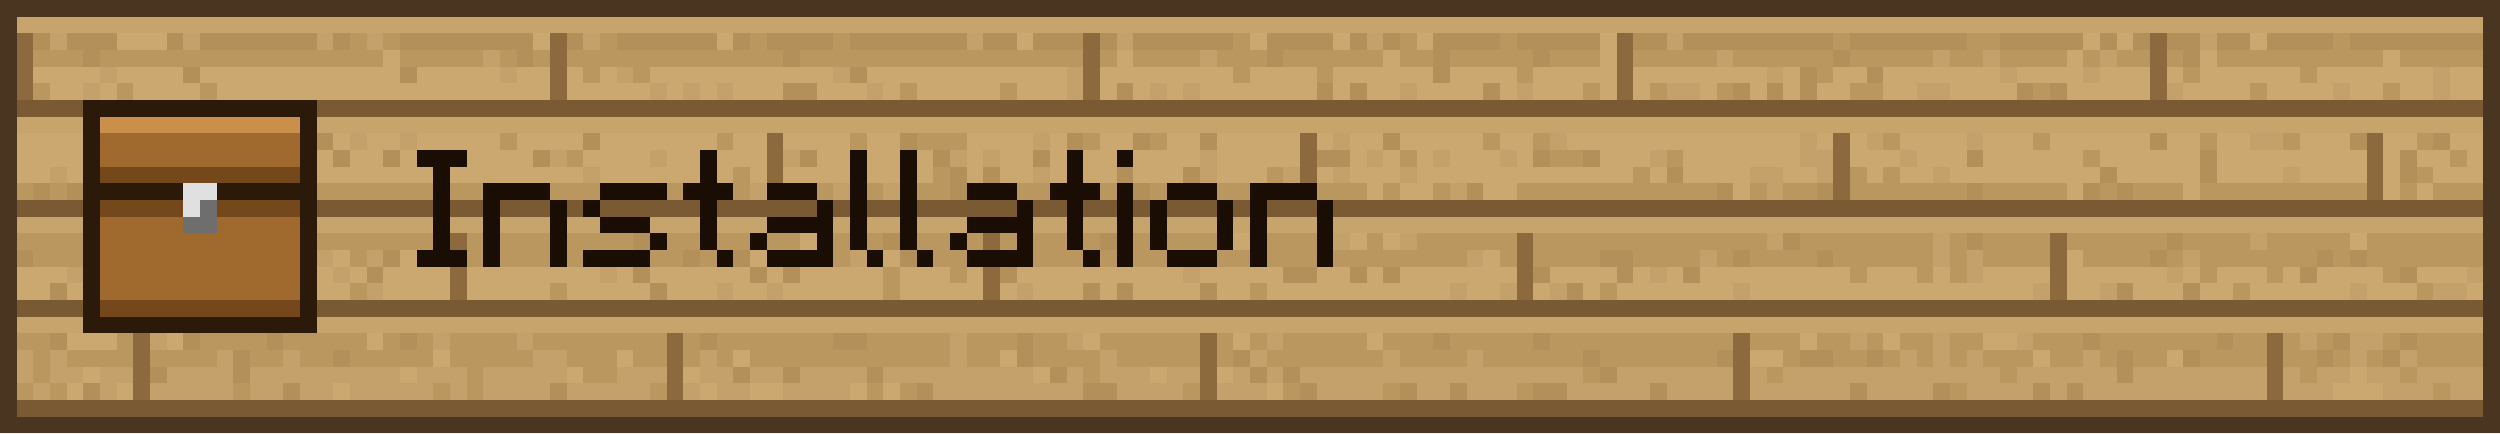
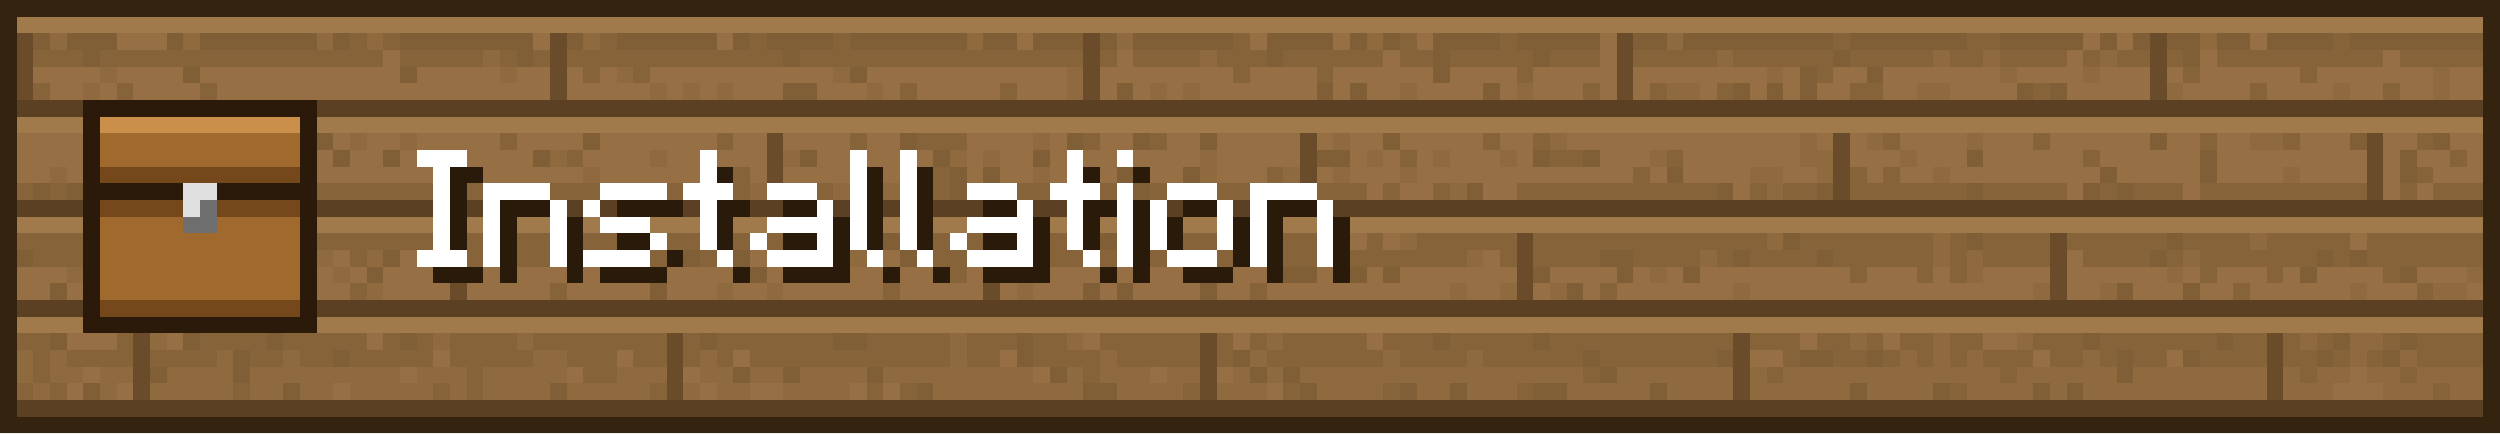
<svg xmlns="http://www.w3.org/2000/svg" width="300" height="52" viewBox="0 0 150 26" shape-rendering="crispEdges">
-   <path fill="#4a3520" d="M0 0h150v1h-150zM0 1h1v1h-1zM149 1h1v1h-1zM0 2h1v1h-1zM149 2h1v1h-1zM0 3h1v1h-1zM149 3h1v1h-1zM0 4h1v1h-1zM149 4h1v1h-1zM0 5h1v1h-1zM149 5h1v1h-1zM0 6h1v1h-1zM149 6h1v1h-1zM0 7h1v1h-1zM149 7h1v1h-1zM0 8h1v1h-1zM149 8h1v1h-1zM0 9h1v1h-1zM149 9h1v1h-1zM0 10h1v1h-1zM149 10h1v1h-1zM0 11h1v1h-1zM149 11h1v1h-1zM0 12h1v1h-1zM149 12h1v1h-1zM0 13h1v1h-1zM149 13h1v1h-1zM0 14h1v1h-1zM149 14h1v1h-1zM0 15h1v1h-1zM149 15h1v1h-1zM0 16h1v1h-1zM149 16h1v1h-1zM0 17h1v1h-1zM149 17h1v1h-1zM0 18h1v1h-1zM149 18h1v1h-1zM0 19h1v1h-1zM149 19h1v1h-1zM0 20h1v1h-1zM149 20h1v1h-1zM0 21h1v1h-1zM149 21h1v1h-1zM0 22h1v1h-1zM149 22h1v1h-1zM0 23h1v1h-1zM149 23h1v1h-1zM0 24h1v1h-1zM149 24h1v1h-1zM0 25h150v1h-150z" />
-   <path fill="#c7a46c" d="M1 1h148v1h-148zM1 7h4v1h-4zM19 7h130v1h-130zM1 13h4v1h-4zM19 13h7v1h-7zM27 13h2v1h-2zM30 13h3v1h-3zM34 13h2v1h-2zM39 13h3v1h-3zM43 13h3v1h-3zM50 13h1v1h-1zM52 13h2v1h-2zM55 13h3v1h-3zM62 13h2v1h-2zM65 13h2v1h-2zM68 13h1v1h-1zM70 13h3v1h-3zM74 13h1v1h-1zM76 13h3v1h-3zM80 13h69v1h-69zM1 19h4v1h-4zM19 19h130v1h-130z" />
-   <path fill="#8c6a3d" d="M1 2h1v1h-1zM33 2h1v1h-1zM65 2h1v1h-1zM97 2h1v1h-1zM129 2h1v1h-1zM1 3h1v1h-1zM33 3h1v1h-1zM65 3h1v1h-1zM97 3h1v1h-1zM129 3h1v1h-1zM1 4h1v1h-1zM33 4h1v1h-1zM65 4h1v1h-1zM97 4h1v1h-1zM129 4h1v1h-1zM1 5h1v1h-1zM33 5h1v1h-1zM65 5h1v1h-1zM97 5h1v1h-1zM129 5h1v1h-1zM46 8h1v1h-1zM78 8h1v1h-1zM110 8h1v1h-1zM142 8h1v1h-1zM46 9h1v1h-1zM78 9h1v1h-1zM110 9h1v1h-1zM142 9h1v1h-1zM46 10h1v1h-1zM78 10h1v1h-1zM110 10h1v1h-1zM142 10h1v1h-1zM110 11h1v1h-1zM142 11h1v1h-1zM27 14h1v1h-1zM59 14h1v1h-1zM91 14h1v1h-1zM123 14h1v1h-1zM91 15h1v1h-1zM123 15h1v1h-1zM27 16h1v1h-1zM59 16h1v1h-1zM91 16h1v1h-1zM123 16h1v1h-1zM27 17h1v1h-1zM59 17h1v1h-1zM91 17h1v1h-1zM123 17h1v1h-1zM8 20h1v1h-1zM40 20h1v1h-1zM72 20h1v1h-1zM104 20h1v1h-1zM136 20h1v1h-1zM8 21h1v1h-1zM40 21h1v1h-1zM72 21h1v1h-1zM104 21h1v1h-1zM136 21h1v1h-1zM8 22h1v1h-1zM40 22h1v1h-1zM72 22h1v1h-1zM104 22h1v1h-1zM136 22h1v1h-1zM8 23h1v1h-1zM40 23h1v1h-1zM72 23h1v1h-1zM104 23h1v1h-1zM136 23h1v1h-1z" />
-   <path fill="#b38f5a" d="M2 2h1v1h-1zM4 2h3v1h-3zM10 2h1v1h-1zM12 2h7v1h-7zM20 2h1v1h-1zM24 2h8v1h-8zM34 2h1v1h-1zM37 2h6v1h-6zM44 2h1v1h-1zM46 2h4v1h-4zM51 2h7v1h-7zM59 2h2v1h-2zM62 2h3v1h-3zM66 2h1v1h-1zM68 2h6v1h-6zM76 2h4v1h-4zM81 2h1v1h-1zM83 2h1v1h-1zM86 2h4v1h-4zM91 2h5v1h-5zM98 2h2v1h-2zM101 2h9v1h-9zM111 2h7v1h-7zM120 2h5v1h-5zM126 2h1v1h-1zM128 2h1v1h-1zM130 2h2v1h-2zM133 2h2v1h-2zM136 2h4v1h-4zM141 2h8v1h-8zM5 3h1v1h-1zM31 3h1v1h-1zM47 3h1v1h-1zM76 3h1v1h-1zM86 3h1v1h-1zM92 3h1v1h-1zM110 3h1v1h-1zM131 3h1v1h-1zM11 4h1v1h-1zM24 4h1v1h-1zM51 4h1v1h-1zM86 4h1v1h-1zM108 4h1v1h-1zM112 4h1v1h-1zM47 5h2v1h-2zM67 5h1v1h-1zM79 5h1v1h-1zM81 5h1v1h-1zM89 5h1v1h-1zM104 5h1v1h-1zM106 5h1v1h-1zM108 5h1v1h-1zM121 5h1v1h-1zM123 5h1v1h-1zM19 8h1v1h-1zM35 8h1v1h-1zM54 8h1v1h-1zM64 8h1v1h-1zM68 8h1v1h-1zM72 8h1v1h-1zM83 8h1v1h-1zM129 8h1v1h-1zM141 8h1v1h-1zM146 8h1v1h-1zM20 9h1v1h-1zM23 9h1v1h-1zM32 9h1v1h-1zM48 9h1v1h-1zM56 9h1v1h-1zM62 9h1v1h-1zM79 9h2v1h-2zM92 9h1v1h-1zM95 9h1v1h-1zM118 9h1v1h-1zM132 9h1v1h-1zM144 9h1v1h-1zM57 10h1v1h-1zM59 10h1v1h-1zM67 10h1v1h-1zM71 10h1v1h-1zM100 10h1v1h-1zM126 10h1v1h-1zM132 10h1v1h-1zM144 10h1v1h-1zM2 11h1v1h-1zM4 11h1v1h-1zM57 11h1v1h-1zM68 11h1v1h-1zM88 11h1v1h-1zM103 11h1v1h-1zM109 11h1v1h-1zM118 11h1v1h-1zM125 11h1v1h-1zM127 11h1v1h-1zM38 14h1v1h-1zM53 14h1v1h-1zM66 14h1v1h-1zM107 14h1v1h-1zM118 14h1v1h-1zM130 14h1v1h-1zM1 15h1v1h-1zM23 15h1v1h-1zM41 15h1v1h-1zM44 15h1v1h-1zM54 15h1v1h-1zM96 15h2v1h-2zM104 15h1v1h-1zM109 15h1v1h-1zM129 15h1v1h-1zM139 15h1v1h-1zM141 15h1v1h-1zM22 16h1v1h-1zM38 16h1v1h-1zM45 16h1v1h-1zM47 16h1v1h-1zM60 16h1v1h-1zM77 16h2v1h-2zM81 16h1v1h-1zM83 16h1v1h-1zM92 16h1v1h-1zM97 16h1v1h-1zM101 16h1v1h-1zM138 16h1v1h-1zM144 16h1v1h-1zM3 17h1v1h-1zM39 17h1v1h-1zM65 17h1v1h-1zM67 17h1v1h-1zM72 17h1v1h-1zM94 17h1v1h-1zM127 17h1v1h-1zM131 17h1v1h-1zM3 20h1v1h-1zM11 20h1v1h-1zM16 20h1v1h-1zM24 20h1v1h-1zM42 20h1v1h-1zM50 20h2v1h-2zM61 20h1v1h-1zM86 20h1v1h-1zM92 20h1v1h-1zM125 20h1v1h-1zM133 20h1v1h-1zM140 20h1v1h-1zM144 20h1v1h-1zM14 21h1v1h-1zM20 21h1v1h-1zM61 21h1v1h-1zM74 21h1v1h-1zM95 21h1v1h-1zM103 21h1v1h-1zM108 21h2v1h-2zM112 21h1v1h-1zM127 21h1v1h-1zM131 21h1v1h-1zM139 21h1v1h-1zM143 21h1v1h-1zM9 22h1v1h-1zM14 22h1v1h-1zM44 22h1v1h-1zM47 22h1v1h-1zM52 22h1v1h-1zM63 22h1v1h-1zM75 22h1v1h-1zM77 22h1v1h-1zM96 22h1v1h-1zM127 22h1v1h-1zM5 23h1v1h-1zM17 23h1v1h-1zM33 23h1v1h-1zM55 23h1v1h-1zM65 23h2v1h-2zM78 23h1v1h-1zM84 23h1v1h-1zM87 23h1v1h-1zM92 23h2v1h-2zM99 23h1v1h-1zM111 23h1v1h-1zM116 23h1v1h-1zM122 23h1v1h-1zM124 23h1v1h-1z" />
-   <path fill="#c4a06a" d="M3 2h1v1h-1zM11 2h1v1h-1zM19 2h1v1h-1zM22 2h1v1h-1zM35 2h1v1h-1zM58 2h1v1h-1zM67 2h1v1h-1zM82 2h1v1h-1zM100 2h1v1h-1zM132 2h1v1h-1zM29 3h1v1h-1zM72 3h1v1h-1zM103 3h1v1h-1zM116 3h1v1h-1zM119 3h1v1h-1zM126 3h1v1h-1zM6 4h1v1h-1zM30 4h1v1h-1zM37 4h1v1h-1zM50 4h1v1h-1zM64 4h1v1h-1zM106 4h1v1h-1zM120 4h1v1h-1zM125 4h1v1h-1zM146 4h1v1h-1zM5 5h1v1h-1zM39 5h1v1h-1zM41 5h1v1h-1zM43 5h1v1h-1zM52 5h1v1h-1zM64 5h1v1h-1zM69 5h1v1h-1zM71 5h1v1h-1zM84 5h1v1h-1zM91 5h1v1h-1zM100 5h2v1h-2zM115 5h2v1h-2zM130 5h1v1h-1zM140 5h1v1h-1zM146 5h1v1h-1zM21 8h1v1h-1zM24 8h1v1h-1zM62 8h1v1h-1zM80 8h1v1h-1zM93 8h1v1h-1zM108 8h1v1h-1zM112 8h1v1h-1zM118 8h1v1h-1zM135 8h2v1h-2zM33 9h1v1h-1zM39 9h1v1h-1zM47 9h1v1h-1zM57 9h1v1h-1zM59 9h1v1h-1zM72 9h1v1h-1zM82 9h1v1h-1zM86 9h1v1h-1zM90 9h1v1h-1zM99 9h1v1h-1zM108 9h2v1h-2zM114 9h1v1h-1zM3 10h1v1h-1zM35 10h1v1h-1zM62 10h1v1h-1zM72 10h1v1h-1zM77 10h1v1h-1zM80 10h1v1h-1zM84 10h1v1h-1zM105 10h2v1h-2zM109 10h1v1h-1zM116 10h1v1h-1zM137 10h1v1h-1zM45 11h1v1h-1zM50 11h1v1h-1zM53 11h1v1h-1zM87 11h1v1h-1zM106 11h1v1h-1zM80 14h1v1h-1zM84 14h1v1h-1zM106 14h1v1h-1zM116 14h1v1h-1zM135 14h1v1h-1zM19 15h1v1h-1zM22 15h1v1h-1zM51 15h1v1h-1zM88 15h1v1h-1zM102 15h1v1h-1zM116 15h1v1h-1zM118 15h1v1h-1zM131 15h1v1h-1zM4 16h1v1h-1zM20 16h1v1h-1zM36 16h1v1h-1zM71 16h1v1h-1zM99 16h1v1h-1zM118 16h1v1h-1zM130 16h1v1h-1zM148 16h1v1h-1zM22 17h1v1h-1zM43 17h1v1h-1zM46 17h1v1h-1zM61 17h1v1h-1zM87 17h1v1h-1zM90 17h1v1h-1zM93 17h1v1h-1zM104 17h1v1h-1zM122 17h1v1h-1zM126 17h1v1h-1zM141 17h1v1h-1zM146 17h2v1h-2zM9 20h1v1h-1zM26 20h1v1h-1zM31 20h1v1h-1zM57 20h1v1h-1zM64 20h1v1h-1zM76 20h1v1h-1zM111 20h1v1h-1zM116 20h1v1h-1zM121 20h1v1h-1zM138 20h1v1h-1zM141 20h2v1h-2zM1 21h1v1h-1zM3 21h1v1h-1zM13 21h1v1h-1zM17 21h1v1h-1zM32 21h2v1h-2zM42 21h1v1h-1zM57 21h1v1h-1zM66 21h1v1h-1zM75 21h1v1h-1zM83 21h1v1h-1zM88 21h1v1h-1zM114 21h1v1h-1zM116 21h1v1h-1zM118 21h1v1h-1zM125 21h1v1h-1zM141 21h1v1h-1zM144 21h1v1h-1zM1 22h1v1h-1zM3 22h2v1h-2zM6 22h2v1h-2zM10 22h4v1h-4zM15 22h9v1h-9zM25 22h3v1h-3zM29 22h5v1h-5zM37 22h3v1h-3zM42 22h2v1h-2zM45 22h2v1h-2zM48 22h4v1h-4zM53 22h9v1h-9zM64 22h1v1h-1zM66 22h3v1h-3zM70 22h2v1h-2zM74 22h1v1h-1zM76 22h1v1h-1zM78 22h17v1h-17zM97 22h7v1h-7zM105 22h1v1h-1zM107 22h13v1h-13zM121 22h6v1h-6zM128 22h8v1h-8zM137 22h1v1h-1zM139 22h2v1h-2zM142 22h2v1h-2zM145 22h4v1h-4zM2 23h1v1h-1zM6 23h1v1h-1zM9 23h5v1h-5zM15 23h2v1h-2zM18 23h2v1h-2zM21 23h5v1h-5zM27 23h1v1h-1zM29 23h4v1h-4zM34 23h5v1h-5zM41 23h1v1h-1zM43 23h2v1h-2zM47 23h4v1h-4zM56 23h9v1h-9zM67 23h4v1h-4zM73 23h3v1h-3zM79 23h4v1h-4zM85 23h2v1h-2zM88 23h3v1h-3zM94 23h5v1h-5zM100 23h4v1h-4zM105 23h6v1h-6zM112 23h4v1h-4zM118 23h4v1h-4zM123 23h1v1h-1zM125 23h11v1h-11zM137 23h3v1h-3zM143 23h3v1h-3zM147 23h2v1h-2z" />
-   <path fill="#cca871" d="M7 2h3v1h-3zM32 2h1v1h-1zM43 2h1v1h-1zM61 2h1v1h-1zM75 2h1v1h-1zM80 2h1v1h-1zM85 2h1v1h-1zM96 2h1v1h-1zM125 2h1v1h-1zM127 2h1v1h-1zM135 2h1v1h-1zM23 3h1v1h-1zM67 3h1v1h-1zM83 3h1v1h-1zM96 3h1v1h-1zM124 3h1v1h-1zM132 3h1v1h-1zM143 3h1v1h-1zM2 4h4v1h-4zM7 4h4v1h-4zM12 4h12v1h-12zM25 4h5v1h-5zM31 4h2v1h-2zM34 4h1v1h-1zM36 4h1v1h-1zM39 4h11v1h-11zM52 4h12v1h-12zM66 4h8v1h-8zM75 4h4v1h-4zM80 4h6v1h-6zM87 4h4v1h-4zM92 4h5v1h-5zM98 4h8v1h-8zM107 4h1v1h-1zM110 4h2v1h-2zM113 4h7v1h-7zM121 4h4v1h-4zM126 4h3v1h-3zM130 4h1v1h-1zM132 4h6v1h-6zM139 4h7v1h-7zM147 4h2v1h-2zM3 5h2v1h-2zM6 5h1v1h-1zM8 5h4v1h-4zM13 5h20v1h-20zM34 5h5v1h-5zM40 5h1v1h-1zM42 5h1v1h-1zM44 5h3v1h-3zM49 5h3v1h-3zM53 5h1v1h-1zM55 5h5v1h-5zM61 5h3v1h-3zM66 5h1v1h-1zM68 5h1v1h-1zM70 5h1v1h-1zM72 5h7v1h-7zM80 5h1v1h-1zM82 5h2v1h-2zM85 5h4v1h-4zM90 5h1v1h-1zM92 5h3v1h-3zM96 5h1v1h-1zM98 5h1v1h-1zM102 5h1v1h-1zM105 5h1v1h-1zM107 5h1v1h-1zM109 5h2v1h-2zM113 5h2v1h-2zM117 5h4v1h-4zM124 5h5v1h-5zM131 5h4v1h-4zM136 5h4v1h-4zM141 5h2v1h-2zM144 5h2v1h-2zM147 5h2v1h-2zM1 8h4v1h-4zM20 8h1v1h-1zM22 8h2v1h-2zM25 8h5v1h-5zM31 8h4v1h-4zM36 8h7v1h-7zM44 8h2v1h-2zM47 8h4v1h-4zM52 8h2v1h-2zM58 8h4v1h-4zM63 8h1v1h-1zM66 8h2v1h-2zM70 8h2v1h-2zM73 8h5v1h-5zM79 8h1v1h-1zM81 8h2v1h-2zM84 8h5v1h-5zM90 8h2v1h-2zM94 8h14v1h-14zM109 8h1v1h-1zM111 8h1v1h-1zM114 8h4v1h-4zM119 8h3v1h-3zM123 8h6v1h-6zM130 8h2v1h-2zM133 8h2v1h-2zM138 8h3v1h-3zM143 8h2v1h-2zM147 8h2v1h-2zM1 9h4v1h-4zM19 9h1v1h-1zM21 9h2v1h-2zM24 9h1v1h-1zM28 9h4v1h-4zM35 9h4v1h-4zM40 9h2v1h-2zM43 9h3v1h-3zM49 9h2v1h-2zM52 9h2v1h-2zM55 9h1v1h-1zM58 9h1v1h-1zM60 9h2v1h-2zM63 9h1v1h-1zM65 9h2v1h-2zM68 9h4v1h-4zM73 9h5v1h-5zM81 9h1v1h-1zM83 9h1v1h-1zM85 9h1v1h-1zM87 9h3v1h-3zM91 9h1v1h-1zM96 9h3v1h-3zM101 9h7v1h-7zM111 9h3v1h-3zM115 9h3v1h-3zM119 9h6v1h-6zM126 9h6v1h-6zM133 9h9v1h-9zM143 9h1v1h-1zM145 9h2v1h-2zM148 9h1v1h-1zM1 10h2v1h-2zM4 10h1v1h-1zM19 10h7v1h-7zM27 10h8v1h-8zM36 10h6v1h-6zM43 10h1v1h-1zM45 10h1v1h-1zM47 10h4v1h-4zM52 10h2v1h-2zM55 10h1v1h-1zM58 10h1v1h-1zM60 10h2v1h-2zM63 10h1v1h-1zM65 10h2v1h-2zM68 10h3v1h-3zM73 10h3v1h-3zM79 10h1v1h-1zM81 10h3v1h-3zM85 10h13v1h-13zM99 10h1v1h-1zM101 10h4v1h-4zM107 10h2v1h-2zM112 10h1v1h-1zM114 10h2v1h-2zM117 10h9v1h-9zM127 10h5v1h-5zM133 10h4v1h-4zM138 10h4v1h-4zM143 10h1v1h-1zM146 10h3v1h-3zM82 11h1v1h-1zM84 11h2v1h-2zM89 11h2v1h-2zM104 11h1v1h-1zM124 11h1v1h-1zM131 11h1v1h-1zM143 11h1v1h-1zM145 11h1v1h-1zM48 14h1v1h-1zM74 14h1v1h-1zM81 14h1v1h-1zM83 14h1v1h-1zM141 14h1v1h-1zM20 15h1v1h-1zM24 15h1v1h-1zM45 15h1v1h-1zM53 15h1v1h-1zM89 15h1v1h-1zM124 15h1v1h-1zM1 16h3v1h-3zM19 16h1v1h-1zM21 16h1v1h-1zM23 16h4v1h-4zM28 16h8v1h-8zM37 16h1v1h-1zM39 16h6v1h-6zM46 16h1v1h-1zM48 16h5v1h-5zM54 16h3v1h-3zM58 16h1v1h-1zM61 16h10v1h-10zM72 16h5v1h-5zM79 16h2v1h-2zM82 16h1v1h-1zM84 16h7v1h-7zM93 16h4v1h-4zM98 16h1v1h-1zM100 16h1v1h-1zM102 16h9v1h-9zM112 16h3v1h-3zM116 16h1v1h-1zM119 16h4v1h-4zM124 16h6v1h-6zM131 16h1v1h-1zM133 16h3v1h-3zM137 16h1v1h-1zM139 16h4v1h-4zM145 16h3v1h-3zM1 17h2v1h-2zM4 17h1v1h-1zM19 17h2v1h-2zM23 17h4v1h-4zM28 17h5v1h-5zM34 17h5v1h-5zM40 17h3v1h-3zM44 17h2v1h-2zM47 17h6v1h-6zM54 17h5v1h-5zM60 17h1v1h-1zM62 17h3v1h-3zM66 17h1v1h-1zM68 17h4v1h-4zM73 17h2v1h-2zM76 17h11v1h-11zM88 17h2v1h-2zM92 17h1v1h-1zM95 17h1v1h-1zM97 17h7v1h-7zM105 17h17v1h-17zM124 17h2v1h-2zM128 17h3v1h-3zM132 17h2v1h-2zM135 17h6v1h-6zM142 17h3v1h-3zM148 17h1v1h-1zM4 20h3v1h-3zM10 20h1v1h-1zM22 20h1v1h-1zM65 20h1v1h-1zM74 20h1v1h-1zM82 20h1v1h-1zM108 20h1v1h-1zM113 20h1v1h-1zM119 20h2v1h-2zM26 21h1v1h-1zM37 21h1v1h-1zM44 21h1v1h-1zM60 21h1v1h-1zM105 21h2v1h-2zM122 21h1v1h-1zM130 21h1v1h-1zM5 22h1v1h-1zM24 22h1v1h-1zM34 22h1v1h-1zM41 22h1v1h-1zM62 22h1v1h-1zM69 22h1v1h-1zM73 22h1v1h-1zM141 22h1v1h-1zM4 23h1v1h-1zM7 23h1v1h-1zM20 23h1v1h-1zM42 23h1v1h-1zM45 23h2v1h-2zM51 23h1v1h-1zM53 23h1v1h-1zM76 23h1v1h-1zM140 23h3v1h-3z" />
-   <path fill="#bb9760" d="M21 2h1v1h-1zM23 2h1v1h-1zM36 2h1v1h-1zM45 2h1v1h-1zM50 2h1v1h-1zM74 2h1v1h-1zM84 2h1v1h-1zM90 2h1v1h-1zM110 2h1v1h-1zM118 2h2v1h-2zM140 2h1v1h-1zM2 3h3v1h-3zM6 3h17v1h-17zM24 3h5v1h-5zM30 3h1v1h-1zM32 3h1v1h-1zM34 3h13v1h-13zM48 3h17v1h-17zM66 3h1v1h-1zM68 3h4v1h-4zM73 3h3v1h-3zM77 3h6v1h-6zM84 3h2v1h-2zM87 3h5v1h-5zM93 3h3v1h-3zM98 3h5v1h-5zM104 3h6v1h-6zM111 3h5v1h-5zM117 3h2v1h-2zM120 3h4v1h-4zM125 3h1v1h-1zM127 3h2v1h-2zM130 3h1v1h-1zM133 3h10v1h-10zM144 3h5v1h-5zM35 4h1v1h-1zM38 4h1v1h-1zM74 4h1v1h-1zM79 4h1v1h-1zM91 4h1v1h-1zM109 4h1v1h-1zM131 4h1v1h-1zM138 4h1v1h-1zM2 5h1v1h-1zM7 5h1v1h-1zM12 5h1v1h-1zM54 5h1v1h-1zM60 5h1v1h-1zM95 5h1v1h-1zM99 5h1v1h-1zM103 5h1v1h-1zM111 5h2v1h-2zM122 5h1v1h-1zM135 5h1v1h-1zM143 5h1v1h-1zM30 8h1v1h-1zM43 8h1v1h-1zM51 8h1v1h-1zM55 8h3v1h-3zM65 8h1v1h-1zM69 8h1v1h-1zM89 8h1v1h-1zM92 8h1v1h-1zM113 8h1v1h-1zM122 8h1v1h-1zM132 8h1v1h-1zM137 8h1v1h-1zM145 8h1v1h-1zM34 9h1v1h-1zM84 9h1v1h-1zM93 9h2v1h-2zM100 9h1v1h-1zM125 9h1v1h-1zM147 9h1v1h-1zM44 10h1v1h-1zM56 10h1v1h-1zM76 10h1v1h-1zM98 10h1v1h-1zM111 10h1v1h-1zM113 10h1v1h-1zM145 10h1v1h-1zM1 11h1v1h-1zM3 11h1v1h-1zM19 11h7v1h-7zM27 11h2v1h-2zM33 11h3v1h-3zM40 11h1v1h-1zM44 11h1v1h-1zM49 11h1v1h-1zM52 11h1v1h-1zM55 11h2v1h-2zM61 11h2v1h-2zM66 11h1v1h-1zM69 11h1v1h-1zM73 11h2v1h-2zM79 11h3v1h-3zM83 11h1v1h-1zM86 11h1v1h-1zM91 11h12v1h-12zM105 11h1v1h-1zM107 11h2v1h-2zM111 11h7v1h-7zM119 11h5v1h-5zM126 11h1v1h-1zM128 11h3v1h-3zM132 11h10v1h-10zM144 11h1v1h-1zM146 11h3v1h-3zM1 14h4v1h-4zM19 14h7v1h-7zM28 14h1v1h-1zM30 14h3v1h-3zM34 14h4v1h-4zM40 14h2v1h-2zM43 14h2v1h-2zM46 14h2v1h-2zM50 14h1v1h-1zM52 14h1v1h-1zM55 14h2v1h-2zM58 14h1v1h-1zM60 14h1v1h-1zM62 14h2v1h-2zM65 14h1v1h-1zM68 14h1v1h-1zM70 14h3v1h-3zM76 14h3v1h-3zM82 14h1v1h-1zM85 14h6v1h-6zM92 14h14v1h-14zM108 14h8v1h-8zM117 14h1v1h-1zM119 14h4v1h-4zM124 14h6v1h-6zM131 14h4v1h-4zM136 14h5v1h-5zM142 14h7v1h-7zM2 15h3v1h-3zM21 15h1v1h-1zM28 15h1v1h-1zM30 15h3v1h-3zM34 15h1v1h-1zM39 15h2v1h-2zM42 15h1v1h-1zM50 15h1v1h-1zM56 15h2v1h-2zM62 15h3v1h-3zM66 15h1v1h-1zM68 15h2v1h-2zM73 15h2v1h-2zM76 15h3v1h-3zM80 15h8v1h-8zM90 15h1v1h-1zM92 15h4v1h-4zM98 15h4v1h-4zM103 15h1v1h-1zM105 15h4v1h-4zM110 15h6v1h-6zM117 15h1v1h-1zM119 15h4v1h-4zM125 15h4v1h-4zM130 15h1v1h-1zM132 15h7v1h-7zM140 15h1v1h-1zM142 15h7v1h-7zM53 16h1v1h-1zM57 16h1v1h-1zM111 16h1v1h-1zM115 16h1v1h-1zM117 16h1v1h-1zM132 16h1v1h-1zM136 16h1v1h-1zM143 16h1v1h-1zM21 17h1v1h-1zM33 17h1v1h-1zM53 17h1v1h-1zM75 17h1v1h-1zM96 17h1v1h-1zM134 17h1v1h-1zM145 17h1v1h-1zM1 20h2v1h-2zM7 20h1v1h-1zM12 20h4v1h-4zM17 20h5v1h-5zM23 20h1v1h-1zM25 20h1v1h-1zM27 20h4v1h-4zM32 20h8v1h-8zM41 20h1v1h-1zM43 20h7v1h-7zM52 20h5v1h-5zM58 20h3v1h-3zM62 20h2v1h-2zM66 20h6v1h-6zM73 20h1v1h-1zM75 20h1v1h-1zM77 20h5v1h-5zM83 20h3v1h-3zM87 20h5v1h-5zM93 20h11v1h-11zM105 20h3v1h-3zM109 20h2v1h-2zM112 20h1v1h-1zM114 20h2v1h-2zM117 20h2v1h-2zM122 20h3v1h-3zM126 20h7v1h-7zM134 20h2v1h-2zM137 20h1v1h-1zM139 20h1v1h-1zM143 20h1v1h-1zM145 20h4v1h-4zM2 21h1v1h-1zM4 21h4v1h-4zM9 21h4v1h-4zM15 21h2v1h-2zM18 21h2v1h-2zM21 21h5v1h-5zM27 21h5v1h-5zM34 21h3v1h-3zM38 21h2v1h-2zM41 21h1v1h-1zM43 21h1v1h-1zM45 21h12v1h-12zM58 21h2v1h-2zM62 21h4v1h-4zM67 21h5v1h-5zM73 21h1v1h-1zM76 21h7v1h-7zM84 21h4v1h-4zM89 21h6v1h-6zM96 21h7v1h-7zM107 21h1v1h-1zM110 21h2v1h-2zM113 21h1v1h-1zM115 21h1v1h-1zM117 21h1v1h-1zM119 21h3v1h-3zM123 21h2v1h-2zM126 21h1v1h-1zM128 21h2v1h-2zM132 21h4v1h-4zM137 21h2v1h-2zM140 21h1v1h-1zM142 21h1v1h-1zM145 21h4v1h-4zM2 22h1v1h-1zM28 22h1v1h-1zM35 22h2v1h-2zM65 22h1v1h-1zM95 22h1v1h-1zM106 22h1v1h-1zM120 22h1v1h-1zM138 22h1v1h-1zM144 22h1v1h-1zM1 23h1v1h-1zM3 23h1v1h-1zM14 23h1v1h-1zM26 23h1v1h-1zM28 23h1v1h-1zM39 23h1v1h-1zM52 23h1v1h-1zM54 23h1v1h-1zM71 23h1v1h-1zM77 23h1v1h-1zM83 23h1v1h-1zM91 23h1v1h-1zM117 23h1v1h-1zM146 23h1v1h-1z" />
-   <path fill="#7a5a33" d="M1 6h4v1h-4zM19 6h130v1h-130zM1 12h4v1h-4zM19 12h7v1h-7zM27 12h2v1h-2zM30 12h3v1h-3zM34 12h1v1h-1zM36 12h6v1h-6zM43 12h6v1h-6zM50 12h1v1h-1zM52 12h2v1h-2zM55 12h6v1h-6zM62 12h2v1h-2zM65 12h2v1h-2zM68 12h1v1h-1zM70 12h3v1h-3zM74 12h1v1h-1zM76 12h3v1h-3zM80 12h69v1h-69zM1 18h4v1h-4zM19 18h130v1h-130zM1 24h148v1h-148z" />
+   <path fill="#33230f" d="M0 0h150v1h-150zM0 1h1v1h-1zM149 1h1v1h-1zM0 2h1v1h-1zM149 2h1v1h-1zM0 3h1v1h-1zM149 3h1v1h-1zM0 4h1v1h-1zM149 4h1v1h-1zM0 5h1v1h-1zM149 5h1v1h-1zM0 6h1v1h-1zM149 6h1v1h-1zM0 7h1v1h-1zM149 7h1v1h-1zM0 8h1v1h-1zM149 8h1v1h-1zM0 9h1v1h-1zM149 9h1v1h-1zM0 10h1v1h-1zM149 10h1v1h-1zM0 11h1v1h-1zM149 11h1v1h-1zM0 12h1v1h-1zM149 12h1v1h-1zM0 13h1v1h-1zM149 13h1v1h-1zM0 14h1v1h-1zM149 14h1v1h-1zM0 15h1v1h-1zM149 15h1v1h-1zM0 16h1v1h-1zM149 16h1v1h-1zM0 17h1v1h-1zM149 17h1v1h-1zM0 18h1v1h-1zM149 18h1v1h-1zM0 19h1v1h-1zM149 19h1v1h-1zM0 20h1v1h-1zM149 20h1v1h-1zM0 21h1v1h-1zM149 21h1v1h-1zM0 22h1v1h-1zM149 22h1v1h-1zM0 23h1v1h-1zM149 23h1v1h-1zM0 24h1v1h-1zM149 24h1v1h-1zM0 25h150v1h-150z" />
+   <path fill="#a07a4b" d="M1 1h148v1h-148zM1 7h4v1h-4zM19 7h130v1h-130zM1 13h4v1h-4zM19 13h7v1h-7zM28 13h1v1h-1zM31 13h2v1h-2zM35 13h1v1h-1zM39 13h3v1h-3zM44 13h2v1h-2zM53 13h1v1h-1zM56 13h2v1h-2zM63 13h1v1h-1zM66 13h1v1h-1zM71 13h2v1h-2zM77 13h2v1h-2zM81 13h68v1h-68zM1 19h4v1h-4zM19 19h130v1h-130z" />
+   <path fill="#6a4b2a" d="M1 2h1v1h-1zM33 2h1v1h-1zM65 2h1v1h-1zM97 2h1v1h-1zM129 2h1v1h-1zM1 3h1v1h-1zM33 3h1v1h-1zM65 3h1v1h-1zM97 3h1v1h-1zM129 3h1v1h-1zM1 4h1v1h-1zM33 4h1v1h-1zM65 4h1v1h-1zM97 4h1v1h-1zM129 4h1v1h-1zM1 5h1v1h-1zM33 5h1v1h-1zM65 5h1v1h-1zM97 5h1v1h-1zM129 5h1v1h-1zM46 8h1v1h-1zM78 8h1v1h-1zM110 8h1v1h-1zM142 8h1v1h-1zM46 9h1v1h-1zM78 9h1v1h-1zM110 9h1v1h-1zM142 9h1v1h-1zM46 10h1v1h-1zM78 10h1v1h-1zM110 10h1v1h-1zM142 10h1v1h-1zM110 11h1v1h-1zM142 11h1v1h-1zM91 14h1v1h-1zM123 14h1v1h-1zM91 15h1v1h-1zM123 15h1v1h-1zM91 16h1v1h-1zM123 16h1v1h-1zM27 17h1v1h-1zM59 17h1v1h-1zM91 17h1v1h-1zM123 17h1v1h-1zM8 20h1v1h-1zM40 20h1v1h-1zM72 20h1v1h-1zM104 20h1v1h-1zM136 20h1v1h-1zM8 21h1v1h-1zM40 21h1v1h-1zM72 21h1v1h-1zM104 21h1v1h-1zM136 21h1v1h-1zM8 22h1v1h-1zM40 22h1v1h-1zM72 22h1v1h-1zM104 22h1v1h-1zM136 22h1v1h-1zM8 23h1v1h-1zM40 23h1v1h-1zM72 23h1v1h-1zM104 23h1v1h-1zM136 23h1v1h-1z" />
+   <path fill="#805e36" d="M2 2h1v1h-1zM4 2h3v1h-3zM10 2h1v1h-1zM12 2h7v1h-7zM20 2h1v1h-1zM24 2h8v1h-8zM34 2h1v1h-1zM37 2h6v1h-6zM44 2h1v1h-1zM46 2h4v1h-4zM51 2h7v1h-7zM59 2h2v1h-2zM62 2h3v1h-3zM66 2h1v1h-1zM68 2h6v1h-6zM76 2h4v1h-4zM81 2h1v1h-1zM83 2h1v1h-1zM86 2h4v1h-4zM91 2h5v1h-5zM98 2h2v1h-2zM101 2h9v1h-9zM111 2h7v1h-7zM120 2h5v1h-5zM126 2h1v1h-1zM128 2h1v1h-1zM130 2h2v1h-2zM133 2h2v1h-2zM136 2h4v1h-4zM141 2h8v1h-8zM5 3h1v1h-1zM31 3h1v1h-1zM47 3h1v1h-1zM76 3h1v1h-1zM86 3h1v1h-1zM92 3h1v1h-1zM110 3h1v1h-1zM131 3h1v1h-1zM11 4h1v1h-1zM24 4h1v1h-1zM51 4h1v1h-1zM86 4h1v1h-1zM108 4h1v1h-1zM112 4h1v1h-1zM47 5h2v1h-2zM67 5h1v1h-1zM79 5h1v1h-1zM81 5h1v1h-1zM89 5h1v1h-1zM104 5h1v1h-1zM106 5h1v1h-1zM108 5h1v1h-1zM121 5h1v1h-1zM123 5h1v1h-1zM19 8h1v1h-1zM35 8h1v1h-1zM54 8h1v1h-1zM64 8h1v1h-1zM68 8h1v1h-1zM72 8h1v1h-1zM83 8h1v1h-1zM129 8h1v1h-1zM141 8h1v1h-1zM146 8h1v1h-1zM20 9h1v1h-1zM23 9h1v1h-1zM32 9h1v1h-1zM48 9h1v1h-1zM56 9h1v1h-1zM62 9h1v1h-1zM79 9h2v1h-2zM92 9h1v1h-1zM95 9h1v1h-1zM118 9h1v1h-1zM132 9h1v1h-1zM144 9h1v1h-1zM57 10h1v1h-1zM59 10h1v1h-1zM67 10h1v1h-1zM71 10h1v1h-1zM100 10h1v1h-1zM126 10h1v1h-1zM132 10h1v1h-1zM144 10h1v1h-1zM2 11h1v1h-1zM4 11h1v1h-1zM57 11h1v1h-1zM68 11h1v1h-1zM88 11h1v1h-1zM103 11h1v1h-1zM109 11h1v1h-1zM118 11h1v1h-1zM125 11h1v1h-1zM127 11h1v1h-1zM53 14h1v1h-1zM66 14h1v1h-1zM107 14h1v1h-1zM118 14h1v1h-1zM130 14h1v1h-1zM1 15h1v1h-1zM23 15h1v1h-1zM41 15h1v1h-1zM44 15h1v1h-1zM54 15h1v1h-1zM96 15h2v1h-2zM104 15h1v1h-1zM109 15h1v1h-1zM129 15h1v1h-1zM139 15h1v1h-1zM141 15h1v1h-1zM22 16h1v1h-1zM45 16h1v1h-1zM77 16h2v1h-2zM81 16h1v1h-1zM83 16h1v1h-1zM92 16h1v1h-1zM97 16h1v1h-1zM101 16h1v1h-1zM138 16h1v1h-1zM144 16h1v1h-1zM3 17h1v1h-1zM39 17h1v1h-1zM65 17h1v1h-1zM67 17h1v1h-1zM72 17h1v1h-1zM94 17h1v1h-1zM127 17h1v1h-1zM131 17h1v1h-1zM3 20h1v1h-1zM11 20h1v1h-1zM16 20h1v1h-1zM24 20h1v1h-1zM42 20h1v1h-1zM50 20h2v1h-2zM61 20h1v1h-1zM86 20h1v1h-1zM92 20h1v1h-1zM125 20h1v1h-1zM133 20h1v1h-1zM140 20h1v1h-1zM144 20h1v1h-1zM14 21h1v1h-1zM20 21h1v1h-1zM61 21h1v1h-1zM74 21h1v1h-1zM95 21h1v1h-1zM103 21h1v1h-1zM108 21h2v1h-2zM112 21h1v1h-1zM127 21h1v1h-1zM131 21h1v1h-1zM139 21h1v1h-1zM143 21h1v1h-1zM9 22h1v1h-1zM14 22h1v1h-1zM44 22h1v1h-1zM47 22h1v1h-1zM52 22h1v1h-1zM63 22h1v1h-1zM75 22h1v1h-1zM77 22h1v1h-1zM96 22h1v1h-1zM127 22h1v1h-1zM5 23h1v1h-1zM17 23h1v1h-1zM33 23h1v1h-1zM55 23h1v1h-1zM65 23h2v1h-2zM78 23h1v1h-1zM84 23h1v1h-1zM87 23h1v1h-1zM92 23h2v1h-2zM99 23h1v1h-1zM111 23h1v1h-1zM116 23h1v1h-1zM122 23h1v1h-1zM124 23h1v1h-1z" />
+   <path fill="#8f6a3e" d="M3 2h1v1h-1zM11 2h1v1h-1zM19 2h1v1h-1zM22 2h1v1h-1zM35 2h1v1h-1zM58 2h1v1h-1zM67 2h1v1h-1zM82 2h1v1h-1zM100 2h1v1h-1zM132 2h1v1h-1zM29 3h1v1h-1zM72 3h1v1h-1zM103 3h1v1h-1zM116 3h1v1h-1zM119 3h1v1h-1zM126 3h1v1h-1zM6 4h1v1h-1zM30 4h1v1h-1zM37 4h1v1h-1zM50 4h1v1h-1zM64 4h1v1h-1zM106 4h1v1h-1zM120 4h1v1h-1zM125 4h1v1h-1zM146 4h1v1h-1zM5 5h1v1h-1zM39 5h1v1h-1zM41 5h1v1h-1zM43 5h1v1h-1zM52 5h1v1h-1zM64 5h1v1h-1zM69 5h1v1h-1zM71 5h1v1h-1zM84 5h1v1h-1zM91 5h1v1h-1zM100 5h2v1h-2zM115 5h2v1h-2zM130 5h1v1h-1zM140 5h1v1h-1zM146 5h1v1h-1zM21 8h1v1h-1zM24 8h1v1h-1zM62 8h1v1h-1zM80 8h1v1h-1zM93 8h1v1h-1zM108 8h1v1h-1zM112 8h1v1h-1zM118 8h1v1h-1zM135 8h2v1h-2zM33 9h1v1h-1zM39 9h1v1h-1zM47 9h1v1h-1zM57 9h1v1h-1zM59 9h1v1h-1zM72 9h1v1h-1zM82 9h1v1h-1zM86 9h1v1h-1zM90 9h1v1h-1zM99 9h1v1h-1zM108 9h2v1h-2zM114 9h1v1h-1zM3 10h1v1h-1zM35 10h1v1h-1zM62 10h1v1h-1zM72 10h1v1h-1zM77 10h1v1h-1zM80 10h1v1h-1zM84 10h1v1h-1zM105 10h2v1h-2zM109 10h1v1h-1zM116 10h1v1h-1zM137 10h1v1h-1zM45 11h1v1h-1zM50 11h1v1h-1zM53 11h1v1h-1zM87 11h1v1h-1zM106 11h1v1h-1zM84 14h1v1h-1zM106 14h1v1h-1zM116 14h1v1h-1zM135 14h1v1h-1zM19 15h1v1h-1zM22 15h1v1h-1zM51 15h1v1h-1zM88 15h1v1h-1zM102 15h1v1h-1zM116 15h1v1h-1zM118 15h1v1h-1zM131 15h1v1h-1zM4 16h1v1h-1zM20 16h1v1h-1zM99 16h1v1h-1zM118 16h1v1h-1zM130 16h1v1h-1zM148 16h1v1h-1zM22 17h1v1h-1zM43 17h1v1h-1zM46 17h1v1h-1zM61 17h1v1h-1zM87 17h1v1h-1zM90 17h1v1h-1zM93 17h1v1h-1zM104 17h1v1h-1zM122 17h1v1h-1zM126 17h1v1h-1zM141 17h1v1h-1zM146 17h2v1h-2zM9 20h1v1h-1zM26 20h1v1h-1zM31 20h1v1h-1zM57 20h1v1h-1zM64 20h1v1h-1zM76 20h1v1h-1zM111 20h1v1h-1zM116 20h1v1h-1zM121 20h1v1h-1zM138 20h1v1h-1zM141 20h2v1h-2zM1 21h1v1h-1zM3 21h1v1h-1zM13 21h1v1h-1zM17 21h1v1h-1zM32 21h2v1h-2zM42 21h1v1h-1zM57 21h1v1h-1zM66 21h1v1h-1zM75 21h1v1h-1zM83 21h1v1h-1zM88 21h1v1h-1zM114 21h1v1h-1zM116 21h1v1h-1zM118 21h1v1h-1zM125 21h1v1h-1zM141 21h1v1h-1zM144 21h1v1h-1zM1 22h1v1h-1zM3 22h2v1h-2zM6 22h2v1h-2zM10 22h4v1h-4zM15 22h9v1h-9zM25 22h3v1h-3zM29 22h5v1h-5zM37 22h3v1h-3zM42 22h2v1h-2zM45 22h2v1h-2zM48 22h4v1h-4zM53 22h9v1h-9zM64 22h1v1h-1zM66 22h3v1h-3zM70 22h2v1h-2zM74 22h1v1h-1zM76 22h1v1h-1zM78 22h17v1h-17zM97 22h7v1h-7zM105 22h1v1h-1zM107 22h13v1h-13zM121 22h6v1h-6zM128 22h8v1h-8zM137 22h1v1h-1zM139 22h2v1h-2zM142 22h2v1h-2zM145 22h4v1h-4zM2 23h1v1h-1zM6 23h1v1h-1zM9 23h5v1h-5zM15 23h2v1h-2zM18 23h2v1h-2zM21 23h5v1h-5zM27 23h1v1h-1zM29 23h4v1h-4zM34 23h5v1h-5zM41 23h1v1h-1zM43 23h2v1h-2zM47 23h4v1h-4zM56 23h9v1h-9zM67 23h4v1h-4zM73 23h3v1h-3zM79 23h4v1h-4zM85 23h2v1h-2zM88 23h3v1h-3zM94 23h5v1h-5zM100 23h4v1h-4zM105 23h6v1h-6zM112 23h4v1h-4zM118 23h4v1h-4zM123 23h1v1h-1zM125 23h11v1h-11zM137 23h3v1h-3zM143 23h3v1h-3zM147 23h2v1h-2z" />
+   <path fill="#966f44" d="M7 2h3v1h-3zM32 2h1v1h-1zM43 2h1v1h-1zM61 2h1v1h-1zM75 2h1v1h-1zM80 2h1v1h-1zM85 2h1v1h-1zM96 2h1v1h-1zM125 2h1v1h-1zM127 2h1v1h-1zM135 2h1v1h-1zM23 3h1v1h-1zM67 3h1v1h-1zM83 3h1v1h-1zM96 3h1v1h-1zM124 3h1v1h-1zM132 3h1v1h-1zM143 3h1v1h-1zM2 4h4v1h-4zM7 4h4v1h-4zM12 4h12v1h-12zM25 4h5v1h-5zM31 4h2v1h-2zM34 4h1v1h-1zM36 4h1v1h-1zM39 4h11v1h-11zM52 4h12v1h-12zM66 4h8v1h-8zM75 4h4v1h-4zM80 4h6v1h-6zM87 4h4v1h-4zM92 4h5v1h-5zM98 4h8v1h-8zM107 4h1v1h-1zM110 4h2v1h-2zM113 4h7v1h-7zM121 4h4v1h-4zM126 4h3v1h-3zM130 4h1v1h-1zM132 4h6v1h-6zM139 4h7v1h-7zM147 4h2v1h-2zM3 5h2v1h-2zM6 5h1v1h-1zM8 5h4v1h-4zM13 5h20v1h-20zM34 5h5v1h-5zM40 5h1v1h-1zM42 5h1v1h-1zM44 5h3v1h-3zM49 5h3v1h-3zM53 5h1v1h-1zM55 5h5v1h-5zM61 5h3v1h-3zM66 5h1v1h-1zM68 5h1v1h-1zM70 5h1v1h-1zM72 5h7v1h-7zM80 5h1v1h-1zM82 5h2v1h-2zM85 5h4v1h-4zM90 5h1v1h-1zM92 5h3v1h-3zM96 5h1v1h-1zM98 5h1v1h-1zM102 5h1v1h-1zM105 5h1v1h-1zM107 5h1v1h-1zM109 5h2v1h-2zM113 5h2v1h-2zM117 5h4v1h-4zM124 5h5v1h-5zM131 5h4v1h-4zM136 5h4v1h-4zM141 5h2v1h-2zM144 5h2v1h-2zM147 5h2v1h-2zM1 8h4v1h-4zM20 8h1v1h-1zM22 8h2v1h-2zM25 8h5v1h-5zM31 8h4v1h-4zM36 8h7v1h-7zM44 8h2v1h-2zM47 8h4v1h-4zM52 8h2v1h-2zM58 8h4v1h-4zM63 8h1v1h-1zM66 8h2v1h-2zM70 8h2v1h-2zM73 8h5v1h-5zM79 8h1v1h-1zM81 8h2v1h-2zM84 8h5v1h-5zM90 8h2v1h-2zM94 8h14v1h-14zM109 8h1v1h-1zM111 8h1v1h-1zM114 8h4v1h-4zM119 8h3v1h-3zM123 8h6v1h-6zM130 8h2v1h-2zM133 8h2v1h-2zM138 8h3v1h-3zM143 8h2v1h-2zM147 8h2v1h-2zM1 9h4v1h-4zM19 9h1v1h-1zM21 9h2v1h-2zM24 9h1v1h-1zM28 9h4v1h-4zM35 9h4v1h-4zM40 9h2v1h-2zM43 9h3v1h-3zM49 9h2v1h-2zM52 9h2v1h-2zM55 9h1v1h-1zM58 9h1v1h-1zM60 9h2v1h-2zM63 9h1v1h-1zM65 9h2v1h-2zM68 9h4v1h-4zM73 9h5v1h-5zM81 9h1v1h-1zM83 9h1v1h-1zM85 9h1v1h-1zM87 9h3v1h-3zM91 9h1v1h-1zM96 9h3v1h-3zM101 9h7v1h-7zM111 9h3v1h-3zM115 9h3v1h-3zM119 9h6v1h-6zM126 9h6v1h-6zM133 9h9v1h-9zM143 9h1v1h-1zM145 9h2v1h-2zM148 9h1v1h-1zM1 10h2v1h-2zM4 10h1v1h-1zM19 10h7v1h-7zM29 10h6v1h-6zM36 10h6v1h-6zM45 10h1v1h-1zM47 10h4v1h-4zM53 10h1v1h-1zM58 10h1v1h-1zM60 10h2v1h-2zM63 10h1v1h-1zM66 10h1v1h-1zM69 10h2v1h-2zM73 10h3v1h-3zM79 10h1v1h-1zM81 10h3v1h-3zM85 10h13v1h-13zM99 10h1v1h-1zM101 10h4v1h-4zM107 10h2v1h-2zM112 10h1v1h-1zM114 10h2v1h-2zM117 10h9v1h-9zM127 10h5v1h-5zM133 10h4v1h-4zM138 10h4v1h-4zM143 10h1v1h-1zM146 10h3v1h-3zM82 11h1v1h-1zM84 11h2v1h-2zM89 11h2v1h-2zM104 11h1v1h-1zM124 11h1v1h-1zM131 11h1v1h-1zM143 11h1v1h-1zM145 11h1v1h-1zM81 14h1v1h-1zM83 14h1v1h-1zM141 14h1v1h-1zM20 15h1v1h-1zM24 15h1v1h-1zM45 15h1v1h-1zM53 15h1v1h-1zM89 15h1v1h-1zM124 15h1v1h-1zM1 16h3v1h-3zM19 16h1v1h-1zM21 16h1v1h-1zM23 16h3v1h-3zM29 16h1v1h-1zM31 16h3v1h-3zM35 16h1v1h-1zM40 16h4v1h-4zM46 16h1v1h-1zM51 16h2v1h-2zM54 16h2v1h-2zM58 16h1v1h-1zM63 16h3v1h-3zM67 16h1v1h-1zM69 16h2v1h-2zM74 16h2v1h-2zM79 16h1v1h-1zM82 16h1v1h-1zM84 16h7v1h-7zM93 16h4v1h-4zM98 16h1v1h-1zM100 16h1v1h-1zM102 16h9v1h-9zM112 16h3v1h-3zM116 16h1v1h-1zM119 16h4v1h-4zM124 16h6v1h-6zM131 16h1v1h-1zM133 16h3v1h-3zM137 16h1v1h-1zM139 16h4v1h-4zM145 16h3v1h-3zM1 17h2v1h-2zM4 17h1v1h-1zM19 17h2v1h-2zM23 17h4v1h-4zM28 17h5v1h-5zM34 17h5v1h-5zM40 17h3v1h-3zM44 17h2v1h-2zM47 17h6v1h-6zM54 17h5v1h-5zM60 17h1v1h-1zM62 17h3v1h-3zM66 17h1v1h-1zM68 17h4v1h-4zM73 17h2v1h-2zM76 17h11v1h-11zM88 17h2v1h-2zM92 17h1v1h-1zM95 17h1v1h-1zM97 17h7v1h-7zM105 17h17v1h-17zM124 17h2v1h-2zM128 17h3v1h-3zM132 17h2v1h-2zM135 17h6v1h-6zM142 17h3v1h-3zM148 17h1v1h-1zM4 20h3v1h-3zM10 20h1v1h-1zM22 20h1v1h-1zM65 20h1v1h-1zM74 20h1v1h-1zM82 20h1v1h-1zM108 20h1v1h-1zM113 20h1v1h-1zM119 20h2v1h-2zM26 21h1v1h-1zM37 21h1v1h-1zM44 21h1v1h-1zM60 21h1v1h-1zM105 21h2v1h-2zM122 21h1v1h-1zM130 21h1v1h-1zM5 22h1v1h-1zM24 22h1v1h-1zM34 22h1v1h-1zM41 22h1v1h-1zM62 22h1v1h-1zM69 22h1v1h-1zM73 22h1v1h-1zM141 22h1v1h-1zM4 23h1v1h-1zM7 23h1v1h-1zM20 23h1v1h-1zM42 23h1v1h-1zM45 23h2v1h-2zM51 23h1v1h-1zM53 23h1v1h-1zM76 23h1v1h-1zM140 23h3v1h-3z" />
+   <path fill="#87633a" d="M21 2h1v1h-1zM23 2h1v1h-1zM36 2h1v1h-1zM45 2h1v1h-1zM50 2h1v1h-1zM74 2h1v1h-1zM84 2h1v1h-1zM90 2h1v1h-1zM110 2h1v1h-1zM118 2h2v1h-2zM140 2h1v1h-1zM2 3h3v1h-3zM6 3h17v1h-17zM24 3h5v1h-5zM30 3h1v1h-1zM32 3h1v1h-1zM34 3h13v1h-13zM48 3h17v1h-17zM66 3h1v1h-1zM68 3h4v1h-4zM73 3h3v1h-3zM77 3h6v1h-6zM84 3h2v1h-2zM87 3h5v1h-5zM93 3h3v1h-3zM98 3h5v1h-5zM104 3h6v1h-6zM111 3h5v1h-5zM117 3h2v1h-2zM120 3h4v1h-4zM125 3h1v1h-1zM127 3h2v1h-2zM130 3h1v1h-1zM133 3h10v1h-10zM144 3h5v1h-5zM35 4h1v1h-1zM38 4h1v1h-1zM74 4h1v1h-1zM79 4h1v1h-1zM91 4h1v1h-1zM109 4h1v1h-1zM131 4h1v1h-1zM138 4h1v1h-1zM2 5h1v1h-1zM7 5h1v1h-1zM12 5h1v1h-1zM54 5h1v1h-1zM60 5h1v1h-1zM95 5h1v1h-1zM99 5h1v1h-1zM103 5h1v1h-1zM111 5h2v1h-2zM122 5h1v1h-1zM135 5h1v1h-1zM143 5h1v1h-1zM30 8h1v1h-1zM43 8h1v1h-1zM51 8h1v1h-1zM55 8h3v1h-3zM65 8h1v1h-1zM69 8h1v1h-1zM89 8h1v1h-1zM92 8h1v1h-1zM113 8h1v1h-1zM122 8h1v1h-1zM132 8h1v1h-1zM137 8h1v1h-1zM145 8h1v1h-1zM34 9h1v1h-1zM84 9h1v1h-1zM93 9h2v1h-2zM100 9h1v1h-1zM125 9h1v1h-1zM147 9h1v1h-1zM44 10h1v1h-1zM56 10h1v1h-1zM76 10h1v1h-1zM98 10h1v1h-1zM111 10h1v1h-1zM113 10h1v1h-1zM145 10h1v1h-1zM1 11h1v1h-1zM3 11h1v1h-1zM19 11h7v1h-7zM28 11h1v1h-1zM33 11h3v1h-3zM40 11h1v1h-1zM44 11h1v1h-1zM49 11h1v1h-1zM56 11h1v1h-1zM61 11h2v1h-2zM66 11h1v1h-1zM69 11h1v1h-1zM73 11h2v1h-2zM79 11h3v1h-3zM83 11h1v1h-1zM86 11h1v1h-1zM91 11h12v1h-12zM105 11h1v1h-1zM107 11h2v1h-2zM111 11h7v1h-7zM119 11h5v1h-5zM126 11h1v1h-1zM128 11h3v1h-3zM132 11h10v1h-10zM144 11h1v1h-1zM146 11h3v1h-3zM1 14h4v1h-4zM19 14h7v1h-7zM28 14h1v1h-1zM31 14h2v1h-2zM35 14h2v1h-2zM40 14h2v1h-2zM44 14h1v1h-1zM46 14h1v1h-1zM56 14h1v1h-1zM58 14h1v1h-1zM63 14h1v1h-1zM71 14h2v1h-2zM77 14h2v1h-2zM82 14h1v1h-1zM85 14h6v1h-6zM92 14h14v1h-14zM108 14h8v1h-8zM117 14h1v1h-1zM119 14h4v1h-4zM124 14h6v1h-6zM131 14h4v1h-4zM136 14h5v1h-5zM142 14h7v1h-7zM2 15h3v1h-3zM21 15h1v1h-1zM28 15h1v1h-1zM31 15h2v1h-2zM39 15h1v1h-1zM42 15h1v1h-1zM56 15h2v1h-2zM63 15h2v1h-2zM66 15h1v1h-1zM69 15h1v1h-1zM73 15h1v1h-1zM77 15h2v1h-2zM81 15h7v1h-7zM90 15h1v1h-1zM92 15h4v1h-4zM98 15h4v1h-4zM103 15h1v1h-1zM105 15h4v1h-4zM110 15h6v1h-6zM117 15h1v1h-1zM119 15h4v1h-4zM125 15h4v1h-4zM130 15h1v1h-1zM132 15h7v1h-7zM140 15h1v1h-1zM142 15h7v1h-7zM57 16h1v1h-1zM111 16h1v1h-1zM115 16h1v1h-1zM117 16h1v1h-1zM132 16h1v1h-1zM136 16h1v1h-1zM143 16h1v1h-1zM21 17h1v1h-1zM33 17h1v1h-1zM53 17h1v1h-1zM75 17h1v1h-1zM96 17h1v1h-1zM134 17h1v1h-1zM145 17h1v1h-1zM1 20h2v1h-2zM7 20h1v1h-1zM12 20h4v1h-4zM17 20h5v1h-5zM23 20h1v1h-1zM25 20h1v1h-1zM27 20h4v1h-4zM32 20h8v1h-8zM41 20h1v1h-1zM43 20h7v1h-7zM52 20h5v1h-5zM58 20h3v1h-3zM62 20h2v1h-2zM66 20h6v1h-6zM73 20h1v1h-1zM75 20h1v1h-1zM77 20h5v1h-5zM83 20h3v1h-3zM87 20h5v1h-5zM93 20h11v1h-11zM105 20h3v1h-3zM109 20h2v1h-2zM112 20h1v1h-1zM114 20h2v1h-2zM117 20h2v1h-2zM122 20h3v1h-3zM126 20h7v1h-7zM134 20h2v1h-2zM137 20h1v1h-1zM139 20h1v1h-1zM143 20h1v1h-1zM145 20h4v1h-4zM2 21h1v1h-1zM4 21h4v1h-4zM9 21h4v1h-4zM15 21h2v1h-2zM18 21h2v1h-2zM21 21h5v1h-5zM27 21h5v1h-5zM34 21h3v1h-3zM38 21h2v1h-2zM41 21h1v1h-1zM43 21h1v1h-1zM45 21h12v1h-12zM58 21h2v1h-2zM62 21h4v1h-4zM67 21h5v1h-5zM73 21h1v1h-1zM76 21h7v1h-7zM84 21h4v1h-4zM89 21h6v1h-6zM96 21h7v1h-7zM107 21h1v1h-1zM110 21h2v1h-2zM113 21h1v1h-1zM115 21h1v1h-1zM117 21h1v1h-1zM119 21h3v1h-3zM123 21h2v1h-2zM126 21h1v1h-1zM128 21h2v1h-2zM132 21h4v1h-4zM137 21h2v1h-2zM140 21h1v1h-1zM142 21h1v1h-1zM145 21h4v1h-4zM2 22h1v1h-1zM28 22h1v1h-1zM35 22h2v1h-2zM65 22h1v1h-1zM95 22h1v1h-1zM106 22h1v1h-1zM120 22h1v1h-1zM138 22h1v1h-1zM144 22h1v1h-1zM1 23h1v1h-1zM3 23h1v1h-1zM14 23h1v1h-1zM26 23h1v1h-1zM28 23h1v1h-1zM39 23h1v1h-1zM52 23h1v1h-1zM54 23h1v1h-1zM71 23h1v1h-1zM77 23h1v1h-1zM83 23h1v1h-1zM91 23h1v1h-1zM117 23h1v1h-1zM146 23h1v1h-1z" />
+   <path fill="#5c4023" d="M1 6h4v1h-4zM19 6h130v1h-130zM1 12h4v1h-4zM19 12h7v1h-7zM28 12h1v1h-1zM34 12h1v1h-1zM36 12h1v1h-1zM41 12h1v1h-1zM45 12h2v1h-2zM50 12h1v1h-1zM53 12h1v1h-1zM56 12h3v1h-3zM62 12h2v1h-2zM70 12h1v1h-1zM74 12h1v1h-1zM80 12h69v1h-69zM1 18h4v1h-4zM19 18h130v1h-130zM1 24h148v1h-148z" />
  <path fill="#2b1a0a" d="M5 6h14v1h-14zM5 7h1v1h-1zM18 7h1v1h-1zM5 8h1v1h-1zM18 8h1v1h-1zM5 9h1v1h-1zM18 9h1v1h-1zM5 10h1v1h-1zM18 10h1v1h-1zM5 11h6v1h-6zM13 11h6v1h-6zM5 12h1v1h-1zM18 12h1v1h-1zM5 13h1v1h-1zM18 13h1v1h-1zM5 14h1v1h-1zM18 14h1v1h-1zM5 15h1v1h-1zM18 15h1v1h-1zM5 16h1v1h-1zM18 16h1v1h-1zM5 17h1v1h-1zM18 17h1v1h-1zM5 18h1v1h-1zM18 18h1v1h-1zM5 19h14v1h-14z" />
  <path fill="#c98f4b" d="M6 7h12v1h-12z" />
  <path fill="#a0692e" d="M6 8h12v1h-12zM6 9h12v1h-12zM6 13h5v1h-5zM13 13h5v1h-5zM6 14h12v1h-12zM6 15h12v1h-12zM6 16h12v1h-12zM6 17h12v1h-12z" />
-   <path fill="#1a0e04" d="M25 9h3v1h-3zM42 9h1v1h-1zM51 9h1v1h-1zM54 9h1v1h-1zM64 9h1v1h-1zM67 9h1v1h-1zM26 10h1v1h-1zM42 10h1v1h-1zM51 10h1v1h-1zM54 10h1v1h-1zM64 10h1v1h-1zM26 11h1v1h-1zM29 11h4v1h-4zM36 11h4v1h-4zM41 11h3v1h-3zM46 11h3v1h-3zM51 11h1v1h-1zM54 11h1v1h-1zM58 11h3v1h-3zM63 11h3v1h-3zM67 11h1v1h-1zM70 11h3v1h-3zM75 11h4v1h-4zM26 12h1v1h-1zM29 12h1v1h-1zM33 12h1v1h-1zM35 12h1v1h-1zM42 12h1v1h-1zM49 12h1v1h-1zM51 12h1v1h-1zM54 12h1v1h-1zM61 12h1v1h-1zM64 12h1v1h-1zM67 12h1v1h-1zM69 12h1v1h-1zM73 12h1v1h-1zM75 12h1v1h-1zM79 12h1v1h-1zM26 13h1v1h-1zM29 13h1v1h-1zM33 13h1v1h-1zM36 13h3v1h-3zM42 13h1v1h-1zM46 13h4v1h-4zM51 13h1v1h-1zM54 13h1v1h-1zM58 13h4v1h-4zM64 13h1v1h-1zM67 13h1v1h-1zM69 13h1v1h-1zM73 13h1v1h-1zM75 13h1v1h-1zM79 13h1v1h-1zM26 14h1v1h-1zM29 14h1v1h-1zM33 14h1v1h-1zM39 14h1v1h-1zM42 14h1v1h-1zM45 14h1v1h-1zM49 14h1v1h-1zM51 14h1v1h-1zM54 14h1v1h-1zM57 14h1v1h-1zM61 14h1v1h-1zM64 14h1v1h-1zM67 14h1v1h-1zM69 14h1v1h-1zM73 14h1v1h-1zM75 14h1v1h-1zM79 14h1v1h-1zM25 15h3v1h-3zM29 15h1v1h-1zM33 15h1v1h-1zM35 15h4v1h-4zM43 15h1v1h-1zM46 15h4v1h-4zM52 15h1v1h-1zM55 15h1v1h-1zM58 15h4v1h-4zM65 15h1v1h-1zM67 15h1v1h-1zM70 15h3v1h-3zM75 15h1v1h-1zM79 15h1v1h-1z" />
+   <path fill="#ffffff" d="M25 9h3v1h-3zM42 9h1v1h-1zM51 9h1v1h-1zM54 9h1v1h-1zM64 9h1v1h-1zM67 9h1v1h-1zM26 10h1v1h-1zM42 10h1v1h-1zM51 10h1v1h-1zM54 10h1v1h-1zM64 10h1v1h-1zM26 11h1v1h-1zM29 11h4v1h-4zM36 11h4v1h-4zM41 11h3v1h-3zM46 11h3v1h-3zM51 11h1v1h-1zM54 11h1v1h-1zM58 11h3v1h-3zM63 11h3v1h-3zM67 11h1v1h-1zM70 11h3v1h-3zM75 11h4v1h-4zM26 12h1v1h-1zM29 12h1v1h-1zM33 12h1v1h-1zM35 12h1v1h-1zM42 12h1v1h-1zM49 12h1v1h-1zM51 12h1v1h-1zM54 12h1v1h-1zM61 12h1v1h-1zM64 12h1v1h-1zM67 12h1v1h-1zM69 12h1v1h-1zM73 12h1v1h-1zM75 12h1v1h-1zM79 12h1v1h-1zM26 13h1v1h-1zM29 13h1v1h-1zM33 13h1v1h-1zM36 13h3v1h-3zM42 13h1v1h-1zM46 13h4v1h-4zM51 13h1v1h-1zM54 13h1v1h-1zM58 13h4v1h-4zM64 13h1v1h-1zM67 13h1v1h-1zM69 13h1v1h-1zM73 13h1v1h-1zM75 13h1v1h-1zM79 13h1v1h-1zM26 14h1v1h-1zM29 14h1v1h-1zM33 14h1v1h-1zM39 14h1v1h-1zM42 14h1v1h-1zM45 14h1v1h-1zM49 14h1v1h-1zM51 14h1v1h-1zM54 14h1v1h-1zM57 14h1v1h-1zM61 14h1v1h-1zM64 14h1v1h-1zM67 14h1v1h-1zM69 14h1v1h-1zM73 14h1v1h-1zM75 14h1v1h-1zM79 14h1v1h-1zM25 15h3v1h-3zM29 15h1v1h-1zM33 15h1v1h-1zM35 15h4v1h-4zM43 15h1v1h-1zM46 15h4v1h-4zM52 15h1v1h-1zM55 15h1v1h-1zM58 15h4v1h-4zM65 15h1v1h-1zM67 15h1v1h-1zM70 15h3v1h-3zM75 15h1v1h-1zM79 15h1v1h-1z" />
  <path fill="#74481b" d="M6 10h12v1h-12zM6 12h5v1h-5zM13 12h5v1h-5zM6 18h12v1h-12z" />
+   <path fill="#2a1a0a" d="M27 10h2v1h-2zM43 10h1v1h-1zM52 10h1v1h-1zM55 10h1v1h-1zM65 10h1v1h-1zM68 10h1v1h-1zM27 11h1v1h-1zM52 11h1v1h-1zM55 11h1v1h-1zM27 12h1v1h-1zM30 12h3v1h-3zM37 12h4v1h-4zM43 12h2v1h-2zM47 12h2v1h-2zM52 12h1v1h-1zM55 12h1v1h-1zM59 12h2v1h-2zM65 12h2v1h-2zM68 12h1v1h-1zM71 12h2v1h-2zM76 12h3v1h-3zM27 13h1v1h-1zM30 13h1v1h-1zM34 13h1v1h-1zM43 13h1v1h-1zM50 13h1v1h-1zM52 13h1v1h-1zM55 13h1v1h-1zM62 13h1v1h-1zM65 13h1v1h-1zM68 13h1v1h-1zM70 13h1v1h-1zM74 13h1v1h-1zM76 13h1v1h-1zM80 13h1v1h-1zM27 14h1v1h-1zM30 14h1v1h-1zM34 14h1v1h-1zM37 14h2v1h-2zM43 14h1v1h-1zM47 14h2v1h-2zM50 14h1v1h-1zM52 14h1v1h-1zM55 14h1v1h-1zM59 14h2v1h-2zM62 14h1v1h-1zM65 14h1v1h-1zM68 14h1v1h-1zM70 14h1v1h-1zM74 14h1v1h-1zM76 14h1v1h-1zM80 14h1v1h-1zM30 15h1v1h-1zM34 15h1v1h-1zM40 15h1v1h-1zM50 15h1v1h-1zM62 15h1v1h-1zM68 15h1v1h-1zM74 15h1v1h-1zM76 15h1v1h-1zM80 15h1v1h-1zM26 16h3v1h-3zM30 16h1v1h-1zM34 16h1v1h-1zM36 16h4v1h-4zM44 16h1v1h-1zM47 16h4v1h-4zM53 16h1v1h-1zM56 16h1v1h-1zM59 16h4v1h-4zM66 16h1v1h-1zM68 16h1v1h-1zM71 16h3v1h-3zM76 16h1v1h-1zM80 16h1v1h-1z" />
  <path fill="#e0e0e0" d="M11 11h2v1h-2zM11 12h1v1h-1z" />
  <path fill="#6e6e6e" d="M12 12h1v1h-1zM11 13h2v1h-2z" />
</svg>
